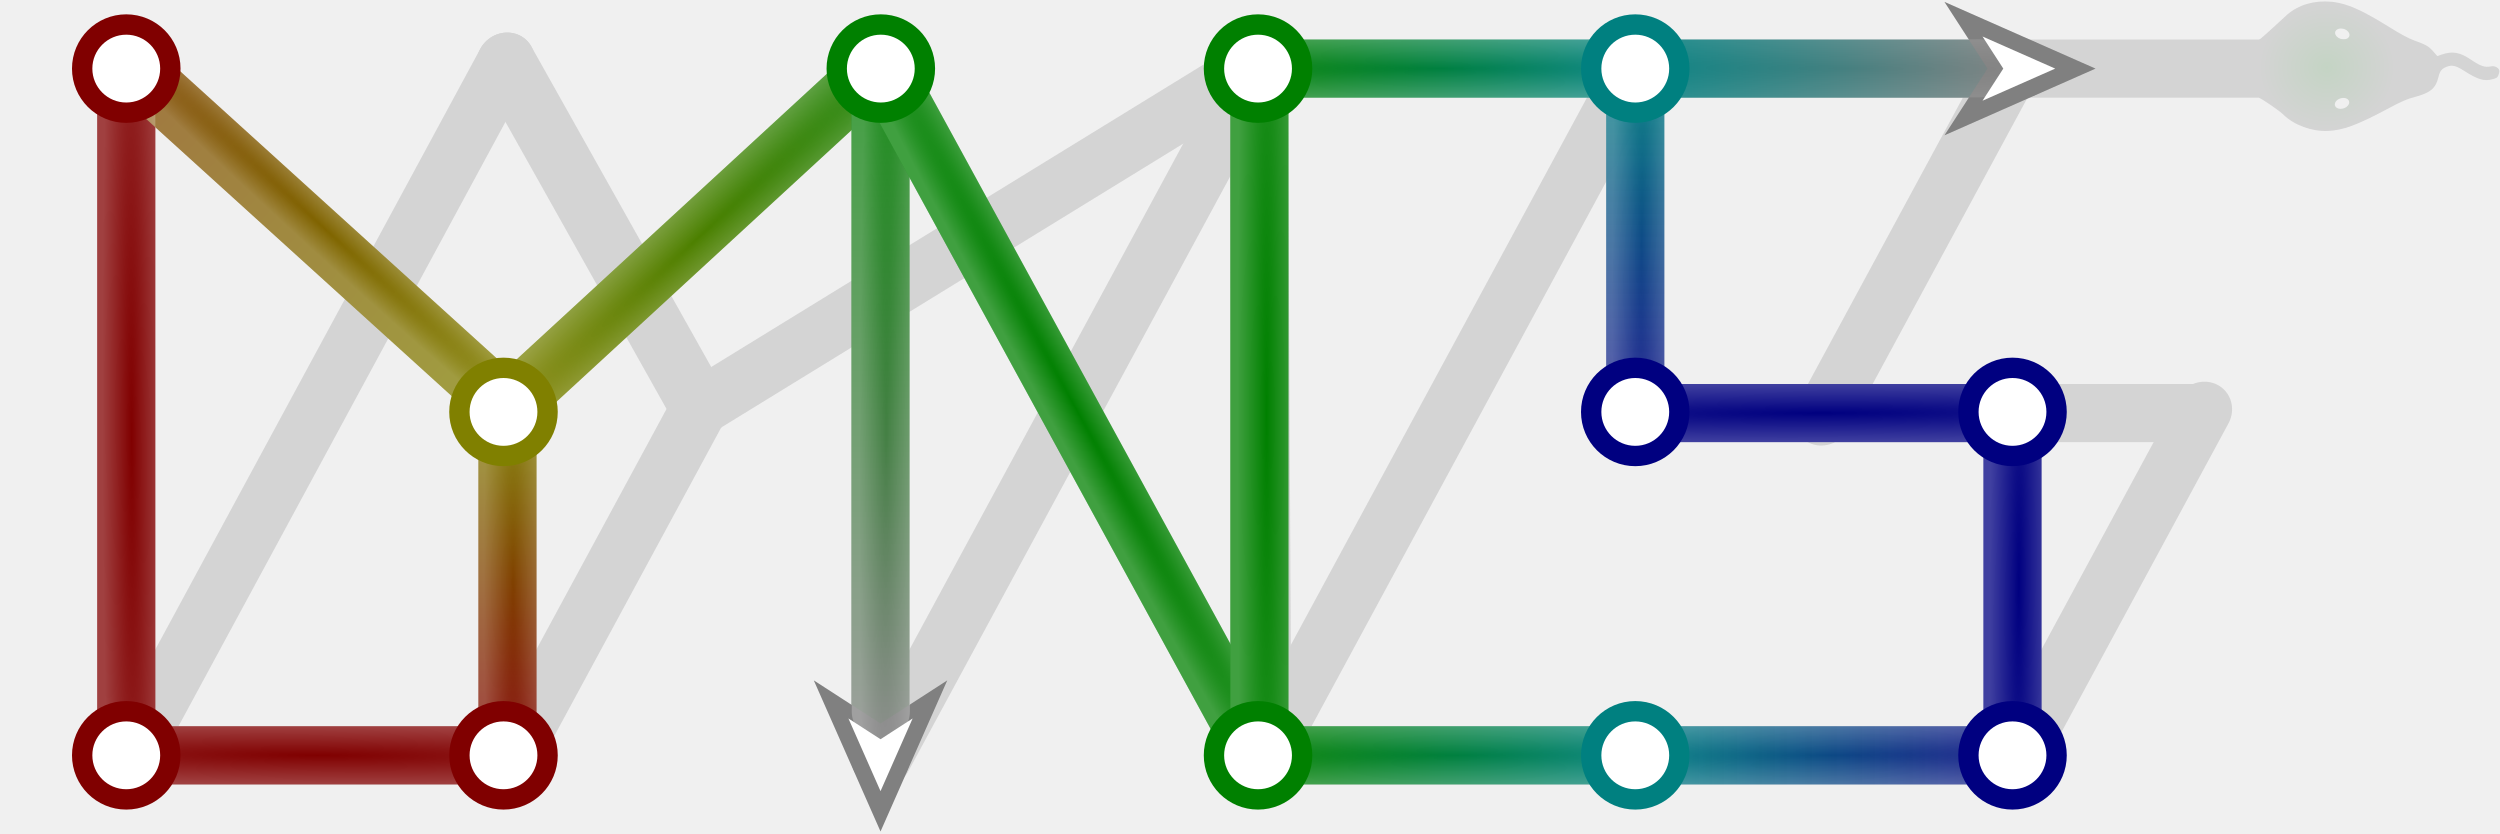
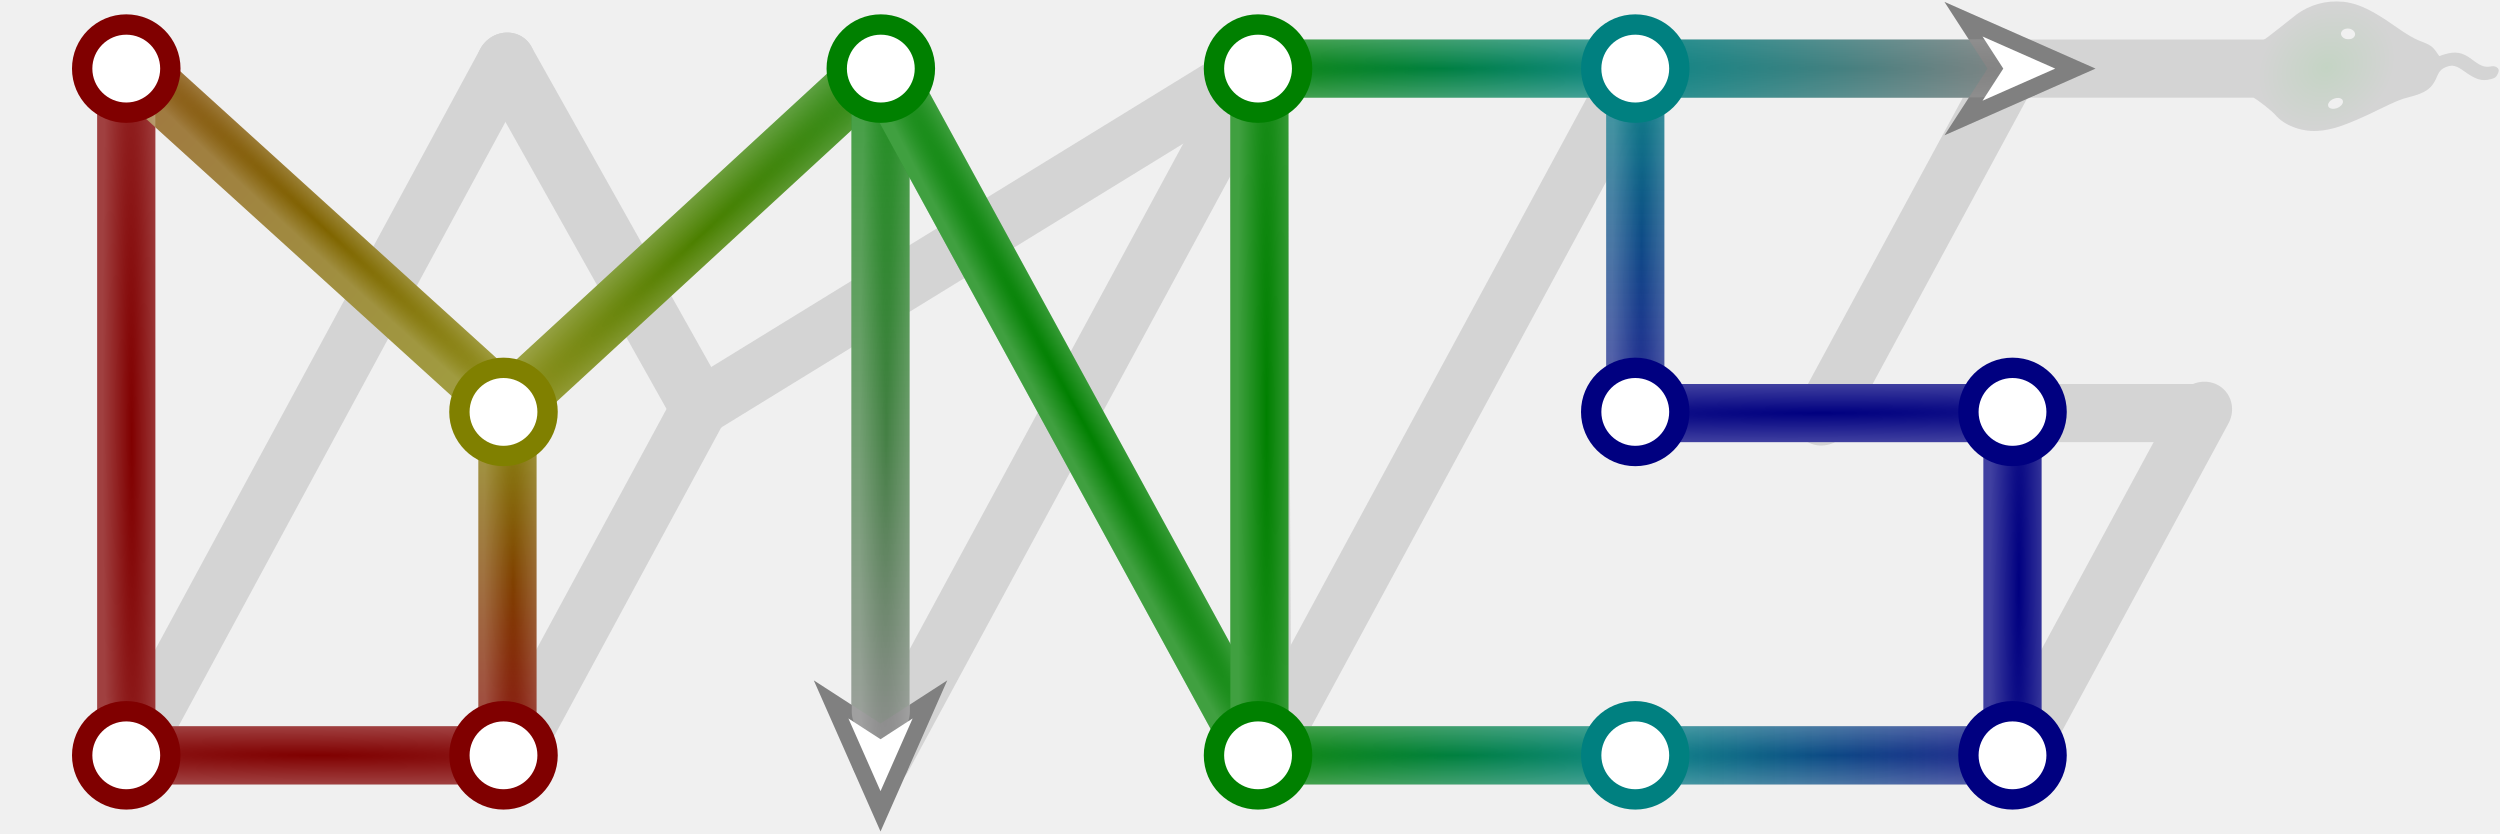
<svg xmlns="http://www.w3.org/2000/svg" xmlns:xlink="http://www.w3.org/1999/xlink" width="25.8mm" height="8.6mm" viewBox="0 0 25.8 8.6" version="1.1" id="svg8">
  <defs id="defs2">
    <linearGradient id="linearGradient1202">
      <stop style="stop-color:#408040;stop-opacity:1" offset="0" id="stop1198" />
      <stop style="stop-color:#808080;stop-opacity:1" offset="1" id="stop1200" />
    </linearGradient>
    <marker orient="auto" refY="0.0" refX="0.0" id="marker1627" style="overflow:visible;">
      <path id="path1625" d="M 0,0 5,-5 -12.5,0 5,5 Z" style="fill:#ffffff;fill-opacity:1;fill-rule:evenodd;stroke:#808080;stroke-width:1.3pt;stroke-opacity:1" transform="matrix(-0.11,0,0,-0.17,-0.47,0)" />
    </marker>
    <marker style="overflow:visible;" id="marker1211" refX="0.0" refY="0.0" orient="auto">
      <path transform="matrix(-0.11,0,0,-0.17,-0.47,0)" style="fill:#ffffff;fill-opacity:1;fill-rule:evenodd;stroke:#ffffff;stroke-width:1.3pt;stroke-opacity:1" d="M 0,0 5,-5 -12.5,0 5,5 Z" id="path1209" />
    </marker>
    <linearGradient id="linearGradient1199">
      <stop id="stop1195" offset="0" style="stop-color:#ffffff;stop-opacity:0" />
      <stop id="stop1197" offset="1" style="stop-color:#ffffff;stop-opacity:0.25" />
    </linearGradient>
    <marker style="overflow:visible;" id="marker7945" refX="0.0" refY="0.0" orient="auto">
      <path transform="matrix(-0.12,0,0,-0.18,-0.6,0)" style="fill:#ffffff;fill-opacity:1;fill-rule:evenodd;stroke:#808080;stroke-width:1.3pt;stroke-opacity:1" d="M 0,0 5,-5 -12.5,0 5,5 Z" id="path7943" />
    </marker>
    <marker style="overflow:visible;" id="marker7809" refX="0.0" refY="0.0" orient="auto">
      <path transform="matrix(-0.12,0,0,-0.2,-0.6,0)" style="fill:#ffffff;fill-opacity:1;fill-rule:evenodd;stroke:#808080;stroke-width:1.3pt;stroke-opacity:1" d="M 0,0 5,-5 -12.5,0 5,5 Z" id="path7807" />
    </marker>
    <marker orient="auto" refY="0.0" refX="0.0" id="Arrow1Mend" style="overflow:visible;">
      <path id="path1286" d="M 0,0 5,-5 -12.5,0 5,5 Z" style="fill:#ffffff;fill-opacity:1;fill-rule:evenodd;stroke:#808080;stroke-width:1.3pt;stroke-opacity:1" transform="matrix(-0.11,0,0,-0.17,-0.47,0)" />
    </marker>
    <marker orient="auto" refY="0.0" refX="0.0" id="Arrow2Mstart" style="overflow:visible">
      <path id="path1301" style="fill-rule:evenodd;stroke-width:0.625;stroke-linejoin:round;stroke:#808080;stroke-opacity:1;fill:#ffffff;fill-opacity:1" d="M 8.719,4.034 L -2.207,0.016 L 8.719,-4.002 C 6.973,-1.63 6.983,1.616 8.719,4.034 z " transform="scale(0.6) translate(0,0)" />
    </marker>
    <linearGradient id="linearGradient1273">
      <stop style="stop-color:#008080;stop-opacity:1" offset="0" id="stop1269" />
      <stop style="stop-color:#000080;stop-opacity:0.882" offset="1" id="stop1271" />
    </linearGradient>
    <linearGradient id="linearGradient1267">
      <stop id="stop1263" offset="0" style="stop-color:#008080;stop-opacity:1" />
      <stop id="stop1265" offset="1" style="stop-color:#808080;stop-opacity:1" />
    </linearGradient>
    <linearGradient id="linearGradient1251">
      <stop style="stop-color:#000080;stop-opacity:1;" offset="0" id="stop1247" />
      <stop style="stop-color:#000080;stop-opacity:1" offset="1" id="stop1249" />
    </linearGradient>
    <linearGradient id="linearGradient1235">
      <stop style="stop-color:#008000;stop-opacity:1;" offset="0" id="stop1231" />
      <stop style="stop-color:#808080;stop-opacity:1" offset="1" id="stop1233" />
    </linearGradient>
    <linearGradient id="linearGradient1227">
      <stop style="stop-color:#800000;stop-opacity:1;" offset="0" id="stop1223" />
      <stop style="stop-color:#800000;stop-opacity:1" offset="1" id="stop1225" />
    </linearGradient>
    <linearGradient id="linearGradient1219">
      <stop style="stop-color:#800000;stop-opacity:1;" offset="0" id="stop1215" />
      <stop style="stop-color:#800000;stop-opacity:1" offset="1" id="stop1217" />
    </linearGradient>
    <linearGradient id="linearGradient1203">
      <stop style="stop-color:#008000;stop-opacity:1" offset="0" id="stop1199" />
      <stop style="stop-color:#008080;stop-opacity:1" offset="1" id="stop1201" />
    </linearGradient>
    <linearGradient id="linearGradient1195">
      <stop style="stop-color:#808000;stop-opacity:1;" offset="0" id="stop1191" />
      <stop style="stop-color:#188000;stop-opacity:1" offset="1" id="stop1193" />
    </linearGradient>
    <linearGradient id="linearGradient1187">
      <stop style="stop-color:#808000;stop-opacity:1;" offset="0" id="stop1183" />
      <stop style="stop-color:#804800;stop-opacity:1" offset="1" id="stop1185" />
    </linearGradient>
    <linearGradient id="linearGradient1179">
      <stop style="stop-color:#808000;stop-opacity:1;" offset="0" id="stop1175" />
      <stop style="stop-color:#800000;stop-opacity:1" offset="1" id="stop1177" />
    </linearGradient>
    <linearGradient xlink:href="#linearGradient1219" id="linearGradient1115" gradientUnits="userSpaceOnUse" gradientTransform="translate(0.5033141,-0.00543768)" x1="0.8" y1="0.728" x2="0.8" y2="7.905" />
    <linearGradient xlink:href="#linearGradient1179" id="linearGradient1117" gradientUnits="userSpaceOnUse" gradientTransform="translate(0.5033141,-0.00543768)" x1="4.733" y1="4.296" x2="4.733" y2="7.911" />
    <linearGradient xlink:href="#linearGradient1235" id="linearGradient1119" gradientUnits="userSpaceOnUse" gradientTransform="translate(0.5033141,-0.00543768)" x1="8.584" y1="0.753" x2="8.607" y2="7.922" />
    <linearGradient xlink:href="#linearGradient1203" id="linearGradient1121" gradientUnits="userSpaceOnUse" gradientTransform="translate(0.5033141,-0.00543768)" x1="12.399" y1="0.8" x2="16.321" y2="0.8" />
    <linearGradient xlink:href="#linearGradient1203" id="linearGradient1123" gradientUnits="userSpaceOnUse" gradientTransform="translate(0.5033141,-0.00543768)" x1="12.588" y1="7.887" x2="16.486" y2="7.887" />
    <linearGradient xlink:href="#linearGradient1267" id="linearGradient1125" gradientUnits="userSpaceOnUse" gradientTransform="matrix(-1,0,0,1,37.2551,-0.00543768)" x1="20.372" y1="0.8" x2="16.38" y2="0.8" />
    <linearGradient xlink:href="#linearGradient1273" id="linearGradient1127" gradientUnits="userSpaceOnUse" gradientTransform="translate(0.5033141,-0.00543768)" x1="16.373" y1="0.812" x2="16.373" y2="4.391" />
    <linearGradient xlink:href="#linearGradient1251" id="linearGradient1129" gradientUnits="userSpaceOnUse" gradientTransform="translate(0.5033141,-0.00543768)" x1="16.321" y1="4.355" x2="20.254" y2="4.355" />
    <linearGradient xlink:href="#linearGradient1273" id="linearGradient1131" gradientUnits="userSpaceOnUse" gradientTransform="translate(0.5033141,-0.00543768)" x1="16.451" y1="7.887" x2="20.348" y2="7.887" />
    <linearGradient xlink:href="#linearGradient1195" id="linearGradient1133" gradientUnits="userSpaceOnUse" gradientTransform="translate(0.5033141,-0.00543768)" x1="4.733" y1="4.296" x2="8.584" y2="0.753" />
    <linearGradient xlink:href="#linearGradient1187" id="linearGradient1135" gradientUnits="userSpaceOnUse" gradientTransform="translate(0.5033141,-0.00543768)" x1="4.733" y1="4.296" x2="0.8" y2="0.728" />
    <linearGradient xlink:href="#linearGradient1227" id="linearGradient1137" gradientUnits="userSpaceOnUse" gradientTransform="translate(0.5033141,-0.00543768)" x1="4.698" y1="7.887" x2="0.835" y2="7.887" />
    <radialGradient xlink:href="#linearGradient1199" id="radialGradient1193" cx="1.359" cy="4.335" fx="1.359" fy="4.335" r="0.3" gradientTransform="matrix(0.9999949,-0.00318012,0.07794581,24.51023,-0.3378629,-101.6208)" gradientUnits="userSpaceOnUse" />
    <radialGradient xlink:href="#linearGradient1199" id="radialGradient1201" cx="4.183" cy="2.525" fx="4.183" fy="2.525" r="2.27" gradientTransform="matrix(0.07266078,-0.07940319,1.514525,1.385921,-0.7762188,-0.7189698)" gradientUnits="userSpaceOnUse" />
    <radialGradient xlink:href="#linearGradient1199" id="radialGradient1203" cx="5.295" cy="6.098" fx="5.295" fy="6.098" r="0.3" gradientTransform="matrix(1,0,0,15.06597,0,-85.77484)" gradientUnits="userSpaceOnUse" />
    <radialGradient xlink:href="#linearGradient1199" id="radialGradient1205" cx="3.27" cy="7.882" fx="3.27" fy="7.882" r="2.235" gradientTransform="matrix(2.612491,0.01585191,-8.143472e-4,0.1342094,-5.266382,6.771992)" gradientUnits="userSpaceOnUse" />
    <radialGradient xlink:href="#linearGradient1199" id="radialGradient1207" cx="7.173" cy="2.803" fx="7.173" fy="2.803" r="2.228" gradientTransform="matrix(1.630044,-1.508667,0.1097869,0.1186196,-4.7889,13.02526)" gradientUnits="userSpaceOnUse" />
    <radialGradient xlink:href="#linearGradient1199" id="radialGradient1267" cx="9.234" cy="4.556" fx="9.234" fy="4.556" r="0.689" gradientTransform="matrix(0.3997704,0.00142296,-0.03406224,9.569504,5.609619,-39.0526)" gradientUnits="userSpaceOnUse" />
    <radialGradient xlink:href="#linearGradient1199" id="radialGradient1581" cx="11.555" cy="4.33" fx="11.555" fy="4.33" r="2.257" gradientTransform="matrix(0.1099478,-0.06018356,1.565891,2.860686,3.053574,-7.385289)" gradientUnits="userSpaceOnUse" />
    <radialGradient xlink:href="#linearGradient1199" id="radialGradient1773" cx="13.071" cy="4.362" fx="13.071" fy="4.362" r="0.3" gradientTransform="matrix(1,0,0,28.86351,0,-121.5326)" gradientUnits="userSpaceOnUse" />
    <radialGradient xlink:href="#linearGradient1199" id="radialGradient1787" cx="14.863" cy="0.795" fx="14.863" fy="0.795" r="2.265" gradientTransform="matrix(2.654357,-1.0476959e-7,0,0.1324621,-24.58905,0.6893138)" gradientUnits="userSpaceOnUse" />
    <radialGradient xlink:href="#linearGradient1199" id="radialGradient1789" cx="15.04" cy="7.882" fx="15.04" fy="7.882" r="2.253" gradientTransform="matrix(2.579156,0,0,0.1331566,-23.75112,6.832125)" gradientUnits="userSpaceOnUse" />
    <radialGradient xlink:href="#linearGradient1199" id="radialGradient1791" cx="18.903" cy="7.882" fx="18.903" fy="7.882" r="2.253" gradientTransform="matrix(-2.621091,0.0104849,-5.3264906e-4,-0.1331554,68.45307,8.732899)" gradientUnits="userSpaceOnUse" />
    <radialGradient xlink:href="#linearGradient1199" id="radialGradient1799" cx="20.835" cy="6.116" fx="20.835" fy="6.116" r="0.3" gradientTransform="matrix(0.9999929,0.0037813,-0.07873493,20.82203,0.4816721,-121.3052)" gradientUnits="userSpaceOnUse" />
    <radialGradient xlink:href="#linearGradient1199" id="radialGradient1801" cx="18.791" cy="4.35" fx="18.791" fy="4.35" r="2.271" gradientTransform="matrix(-3.172472,0.0072818,-3.0325003e-4,-0.1321173,78.40465,4.787767)" gradientUnits="userSpaceOnUse" />
    <radialGradient xlink:href="#linearGradient1199" id="radialGradient1803" cx="16.81" cy="2.596" fx="16.81" fy="2.596" r="0.3" gradientTransform="matrix(-0.9999865,-0.00520304,0.110232,-21.1858,33.46549,57.67891)" gradientUnits="userSpaceOnUse" />
    <radialGradient xlink:href="#linearGradient1199" id="radialGradient1817" cx="19.103" cy="0.795" fx="19.103" fy="0.795" r="2.524" gradientTransform="matrix(-3.968186,-0.01871973,0.00128726,-0.2728728,94.90462,1.368973)" gradientUnits="userSpaceOnUse" />
-     <radialGradient xlink:href="#linearGradient1202" id="radialGradient1204" cx="71.027" cy="62.033" fx="71.027" fy="62.033" r="1.246" gradientTransform="matrix(-0.5695041,0,0,-0.5334036,111.4771,95.11156)" gradientUnits="userSpaceOnUse" />
+     <radialGradient xlink:href="#linearGradient1202" id="radialGradient1204" cx="71.027" cy="62.033" fx="71.027" fy="62.033" r="1.246" gradientTransform="matrix(-0.5695041,0,0.09405344,-0.5334036,105.6405,95.11156)" gradientUnits="userSpaceOnUse" />
  </defs>
  <g id="layer1" transform="translate(-47.01399,-61.3276)" style="display:inline;opacity:0.25">
    <g id="g1082" transform="matrix(1,0,-0.05254659,1,3.792217,-0.00543768)" style="stroke:#808080;stroke-opacity:1">
      <path style="fill:#000000;fill-opacity:1;stroke:#808080;stroke-width:0.6;stroke-linecap:round;stroke-linejoin:miter;stroke-miterlimit:6.897;stroke-dasharray:none;stroke-opacity:1;paint-order:stroke markers fill" d="m 51.697,61.969 -3.506,7.177" id="path940" />
      <path style="fill:#000000;fill-opacity:1;stroke:#808080;stroke-width:0.6;stroke-linecap:round;stroke-linejoin:miter;stroke-miterlimit:6.897;stroke-dasharray:none;stroke-opacity:1;paint-order:stroke markers fill" d="m 53.887,65.537 -1.766,3.614" id="path942" />
      <path style="fill:#000000;fill-opacity:1;stroke:#808080;stroke-width:0.6;stroke-linecap:round;stroke-linejoin:miter;stroke-miterlimit:6.897;stroke-dasharray:none;stroke-opacity:1;paint-order:stroke markers fill" d="m 59.469,61.993 -3.503,7.17" id="path944" />
      <path style="fill:#000000;fill-opacity:1;stroke:#808080;stroke-width:0.6;stroke-linecap:round;stroke-linejoin:miter;stroke-miterlimit:6.897;stroke-dasharray:none;stroke-opacity:1;paint-order:stroke markers fill" d="m 63.344,62.064 -3.462,7.087" id="path946" />
      <path style="fill:#000000;fill-opacity:1;stroke:#808080;stroke-width:0.6;stroke-linecap:round;stroke-linejoin:miter;stroke-miterlimit:6.897;stroke-dasharray:none;stroke-opacity:1;paint-order:stroke markers fill" d="M 67.182,62.041 H 63.261" id="path948" />
      <path style="fill:#000000;fill-opacity:1;stroke:#808080;stroke-width:0.6;stroke-linecap:round;stroke-linejoin:miter;stroke-miterlimit:6.897;stroke-dasharray:none;stroke-opacity:1;paint-order:stroke markers fill" d="M 63.886,69.128 H 59.988" id="path950" />
      <path style="fill:#000000;fill-opacity:1;stroke:#808080;stroke-width:0.6;stroke-linecap:round;stroke-linejoin:miter;stroke-miterlimit:6.897;stroke-dasharray:none;stroke-opacity:1;paint-order:stroke markers fill" d="M 71.234,62.041 H 67.241" id="path952" />
      <path style="fill:#000000;fill-opacity:1;stroke:#808080;stroke-width:0.6;stroke-linecap:round;stroke-linejoin:miter;stroke-miterlimit:6.897;stroke-dasharray:none;stroke-opacity:1;paint-order:stroke markers fill" d="m 67.229,62.052 -1.748,3.579" id="path954" />
      <path style="fill:#000000;fill-opacity:1;stroke:#808080;stroke-width:0.6;stroke-linecap:round;stroke-linejoin:miter;stroke-miterlimit:6.897;stroke-dasharray:none;stroke-opacity:1;paint-order:stroke markers fill" d="M 69.379,65.596 H 65.446" id="path956" />
      <path style="fill:#000000;fill-opacity:1;stroke:#808080;stroke-width:0.6;stroke-linecap:round;stroke-linejoin:miter;stroke-miterlimit:6.897;stroke-dasharray:none;stroke-opacity:1;paint-order:stroke markers fill" d="m 67.654,69.151 1.748,-3.579" id="path958" />
      <path style="fill:#000000;fill-opacity:1;stroke:#808080;stroke-width:0.6;stroke-linecap:round;stroke-linejoin:miter;stroke-miterlimit:6.897;stroke-dasharray:none;stroke-opacity:1;paint-order:stroke markers fill" d="M 67.748,69.128 H 63.85" id="path960" />
      <path style="fill:#000000;fill-opacity:1;stroke:#808080;stroke-width:0.6;stroke-linecap:round;stroke-linejoin:miter;stroke-miterlimit:6.897;stroke-dasharray:none;stroke-opacity:1;paint-order:stroke markers fill" d="M 59.882,69.151 59.469,61.993" id="path962" />
      <path style="fill:#000000;fill-opacity:1;stroke:#808080;stroke-width:0.6;stroke-linecap:round;stroke-linejoin:miter;stroke-miterlimit:6.897;stroke-dasharray:none;stroke-opacity:1;paint-order:stroke markers fill" d="m 53.887,65.537 5.582,-3.544" id="path964" />
      <path style="fill:#000000;fill-opacity:1;stroke:#808080;stroke-width:0.6;stroke-linecap:round;stroke-linejoin:miter;stroke-miterlimit:6.897;stroke-dasharray:none;stroke-opacity:1;paint-order:stroke markers fill" d="M 53.887,65.537 51.697,61.969" id="path966" />
      <path style="fill:#000000;fill-opacity:1;stroke:#808080;stroke-width:0.6;stroke-linecap:round;stroke-linejoin:miter;stroke-miterlimit:6.897;stroke-dasharray:none;stroke-opacity:1;paint-order:stroke markers fill" d="M 48.235,69.128 H 52.097" id="path968" />
    </g>
-     <path style="fill:url(#radialGradient1204);fill-opacity:1;stroke:none;stroke-width:0.01;stroke-opacity:1" d="m 71.073,61.346 c -0.173,-0.017 -0.338,0.03 -0.458,0.135 -0.045,0.039 -0.263,0.247 -0.288,0.257 l -6.6e-5,0.598 c 2.24e-4,0.008 -9.8e-5,-0.007 0,0 0.055,0.027 0.214,0.137 0.252,0.175 0.11,0.108 0.293,0.175 0.459,0.168 0.156,-0.007 0.299,-0.059 0.612,-0.226 0.15,-0.08 0.2,-0.102 0.279,-0.123 0.167,-0.044 0.223,-0.09 0.25,-0.208 0.015,-0.062 0.034,-0.086 0.086,-0.106 0.055,-0.021 0.095,-0.011 0.181,0.044 0.139,0.089 0.206,0.109 0.291,0.085 0.043,-0.012 0.05,-0.016 0.06,-0.04 0.006,-0.014 0.011,-0.035 0.01,-0.046 -0.002,-0.03 -0.045,-0.054 -0.082,-0.047 -0.069,0.014 -0.108,7.56e-4 -0.221,-0.075 -0.104,-0.07 -0.182,-0.083 -0.287,-0.048 l -0.05,0.017 -0.042,-0.048 c -0.047,-0.053 -0.074,-0.069 -0.197,-0.113 -0.055,-0.02 -0.142,-0.066 -0.25,-0.134 -0.197,-0.123 -0.321,-0.188 -0.433,-0.227 -0.058,-0.02 -0.116,-0.033 -0.174,-0.039 z m 0.095,0.276 c 0.011,-5.9e-4 0.023,9.18e-4 0.035,0.004 0.04,0.013 0.065,0.046 0.056,0.074 -0.009,0.028 -0.048,0.041 -0.088,0.029 -0.04,-0.012 -0.066,-0.046 -0.057,-0.074 0.006,-0.019 0.027,-0.032 0.054,-0.033 z m 0.027,0.716 c 0.03,-9.27e-4 0.054,0.012 0.061,0.034 0.009,0.028 -0.016,0.062 -0.057,0.074 -0.04,0.012 -0.079,-5.06e-4 -0.088,-0.029 -0.009,-0.028 0.016,-0.062 0.057,-0.074 0.009,-0.003 0.018,-0.004 0.027,-0.005 z" id="path1176" />
+     <path style="fill:url(#radialGradient1204);fill-opacity:1;stroke:none;stroke-width:0.01;stroke-opacity:1" d="m 71.191,61.346 c -0.17,-0.017 -0.343,0.03 -0.482,0.135 -0.052,0.039 -0.307,0.247 -0.333,0.257 l -0.105,0.598 c -0.001,0.008 0.001,-0.007 0,0 0.05,0.027 0.19,0.137 0.222,0.175 0.091,0.108 0.262,0.175 0.429,0.168 0.157,-0.007 0.31,-0.059 0.652,-0.226 0.164,-0.08 0.218,-0.102 0.301,-0.123 0.174,-0.044 0.238,-0.09 0.287,-0.208 0.026,-0.062 0.049,-0.086 0.104,-0.106 0.059,-0.021 0.097,-0.011 0.174,0.044 0.123,0.089 0.187,0.109 0.276,0.085 0.045,-0.012 0.052,-0.016 0.067,-0.04 0.009,-0.014 0.017,-0.035 0.018,-0.046 0.003,-0.03 -0.035,-0.054 -0.074,-0.047 -0.071,0.014 -0.108,7.56e-4 -0.208,-0.075 -0.092,-0.07 -0.167,-0.083 -0.279,-0.048 l -0.053,0.017 -0.034,-0.048 c -0.037,-0.053 -0.062,-0.069 -0.177,-0.113 -0.051,-0.02 -0.13,-0.066 -0.226,-0.134 -0.175,-0.123 -0.288,-0.188 -0.393,-0.227 -0.054,-0.02 -0.11,-0.033 -0.167,-0.039 z m 0.046,0.276 c 0.011,-5.9e-4 0.023,9.18e-4 0.034,0.004 0.038,0.013 0.057,0.046 0.043,0.074 -0.014,0.028 -0.056,0.041 -0.093,0.029 -0.038,-0.012 -0.058,-0.046 -0.043,-0.074 0.01,-0.019 0.033,-0.032 0.06,-0.033 z m -0.099,0.716 c 0.03,-9.27e-4 0.052,0.012 0.055,0.034 0.004,0.028 -0.027,0.062 -0.07,0.074 -0.042,0.012 -0.079,-5.06e-4 -0.083,-0.029 -0.004,-0.028 0.027,-0.062 0.07,-0.074 0.009,-0.003 0.019,-0.004 0.028,-0.005 z" id="path1176" />
  </g>
  <g id="layer2" style="display:inline" transform="translate(-1e-6,-0.087051)">
    <path style="display:inline;fill:#ffffff;fill-opacity:1;stroke:url(#linearGradient1115);stroke-width:0.6;stroke-linecap:round;stroke-linejoin:miter;stroke-miterlimit:6.897;stroke-dasharray:none;stroke-opacity:1;paint-order:stroke markers fill" d="M 1.303,0.723 V 7.899" id="path1096" />
    <path style="display:inline;fill:#ffffff;fill-opacity:1;stroke:url(#linearGradient1117);stroke-width:0.6;stroke-linecap:round;stroke-linejoin:miter;stroke-miterlimit:6.897;stroke-dasharray:none;stroke-opacity:1;paint-order:stroke markers fill" d="m 5.237,4.291 v 3.614" id="path1098" />
    <path style="display:inline;fill:#ffffff;fill-opacity:1;stroke:url(#linearGradient1121);stroke-width:0.6;stroke-linecap:round;stroke-linejoin:miter;stroke-miterlimit:6.897;stroke-dasharray:none;stroke-opacity:1;paint-order:stroke markers fill" d="M 16.824,0.795 H 12.902" id="path1104" />
    <path style="display:inline;fill:#ffffff;fill-opacity:1;stroke:url(#linearGradient1123);stroke-width:0.6;stroke-linecap:round;stroke-linejoin:miter;stroke-miterlimit:6.897;stroke-dasharray:none;stroke-opacity:1;paint-order:stroke markers fill" d="M 16.989,7.882 H 13.091" id="path1106" />
    <path style="display:inline;fill:#ffffff;fill-opacity:1;stroke:url(#linearGradient1125);stroke-width:0.6;stroke-linecap:round;stroke-linejoin:miter;stroke-miterlimit:6.897;stroke-dasharray:none;stroke-opacity:1;marker-end:url(#marker1627);paint-order:stroke markers fill" d="m 16.883,0.795 h 3.992" id="path1108" />
    <path style="display:inline;fill:#ffffff;fill-opacity:1;stroke:url(#linearGradient1127);stroke-width:0.6;stroke-linecap:round;stroke-linejoin:miter;stroke-miterlimit:6.897;stroke-dasharray:none;stroke-opacity:1;paint-order:stroke markers fill" d="M 16.876,0.806 V 4.385" id="path1112" />
    <path style="display:inline;fill:#ffffff;fill-opacity:1;stroke:url(#linearGradient1129);stroke-width:0.6;stroke-linecap:round;stroke-linejoin:miter;stroke-miterlimit:6.897;stroke-dasharray:none;stroke-opacity:1;paint-order:stroke markers fill" d="M 20.757,4.35 H 16.824" id="path1114" />
    <path style="display:inline;fill:#ffffff;fill-opacity:1;stroke:#000080;stroke-width:0.6;stroke-linecap:round;stroke-linejoin:miter;stroke-miterlimit:6.897;stroke-dasharray:none;stroke-opacity:1;paint-order:stroke markers fill" d="M 20.769,7.905 V 4.326" id="path1116" />
    <path style="display:inline;fill:#ffffff;fill-opacity:1;stroke:url(#linearGradient1131);stroke-width:0.6;stroke-linecap:round;stroke-linejoin:miter;stroke-miterlimit:6.897;stroke-dasharray:none;stroke-opacity:1;paint-order:stroke markers fill" d="M 20.852,7.882 H 16.954" id="path1118" />
    <path style="display:inline;fill:#ffffff;fill-opacity:1;stroke:url(#linearGradient1133);stroke-width:0.6;stroke-linecap:round;stroke-linejoin:miter;stroke-miterlimit:6.897;stroke-dasharray:none;stroke-opacity:1;paint-order:stroke markers fill" d="M 5.237,4.291 9.087,0.747" id="path1122" />
    <path id="path1055" d="M 5.237,4.291 9.087,0.747" style="display:inline;fill:#ffffff;fill-opacity:1;stroke:url(#radialGradient1207);stroke-width:0.6;stroke-linecap:round;stroke-linejoin:miter;stroke-miterlimit:6.897;stroke-dasharray:none;stroke-opacity:1;paint-order:stroke markers fill" />
    <path style="display:inline;fill:#ffffff;fill-opacity:1;stroke:url(#linearGradient1119);stroke-width:0.6;stroke-linecap:round;stroke-linejoin:miter;stroke-miterlimit:6.897;stroke-dasharray:none;stroke-opacity:1;marker-end:url(#Arrow1Mend);paint-order:stroke markers fill" d="M 9.087,0.747 V 7.917" id="path1100" />
    <path style="display:inline;fill:#ffffff;fill-opacity:1;stroke:url(#linearGradient1135);stroke-width:0.6;stroke-linecap:round;stroke-linejoin:miter;stroke-miterlimit:6.897;stroke-dasharray:none;stroke-opacity:1;paint-order:stroke markers fill" d="M 5.237,4.291 1.303,0.723" id="path1124" />
    <path style="display:inline;fill:#ffffff;fill-opacity:1;stroke:url(#linearGradient1137);stroke-width:0.6;stroke-linecap:round;stroke-linejoin:miter;stroke-miterlimit:6.897;stroke-dasharray:none;stroke-opacity:1;paint-order:stroke markers fill" d="m 1.339,7.882 h 3.862" id="path1126" />
    <path id="path1031" d="M 1.303,0.723 V 7.899" style="display:inline;fill:#ffffff;fill-opacity:1;stroke:url(#radialGradient1193);stroke-width:0.6;stroke-linecap:round;stroke-linejoin:miter;stroke-miterlimit:6.897;stroke-dasharray:none;stroke-opacity:1;paint-order:stroke markers fill" />
    <path id="path1033" d="m 5.237,4.291 v 3.614" style="display:inline;fill:#ffffff;fill-opacity:1;stroke:url(#radialGradient1203);stroke-width:0.6;stroke-linecap:round;stroke-linejoin:miter;stroke-miterlimit:6.897;stroke-dasharray:none;stroke-opacity:1;paint-order:stroke markers fill" />
    <path id="path1035" d="m 9.087,0.747 0.003,6.682" style="display:inline;fill:#ffffff;fill-opacity:1;stroke:url(#radialGradient1267);stroke-width:0.6;stroke-linecap:round;stroke-linejoin:miter;stroke-miterlimit:6.897;stroke-dasharray:none;stroke-opacity:1;paint-order:stroke markers fill" />
    <path style="display:inline;fill:#ffffff;fill-opacity:1;stroke:#008000;stroke-width:0.6;stroke-linecap:round;stroke-linejoin:miter;stroke-miterlimit:6.897;stroke-dasharray:none;stroke-opacity:1;paint-order:stroke markers fill" d="M 12.997,7.905 9.087,0.747" id="path1120" />
    <path id="path1039" d="M 16.824,0.795 H 12.902" style="display:inline;fill:#ffffff;fill-opacity:1;stroke:url(#radialGradient1787);stroke-width:0.6;stroke-linecap:round;stroke-linejoin:miter;stroke-miterlimit:6.897;stroke-dasharray:none;stroke-opacity:1;paint-order:stroke markers fill" />
    <path id="path1041" d="M 16.989,7.882 H 13.091" style="display:inline;fill:#ffffff;fill-opacity:1;stroke:url(#radialGradient1789);stroke-width:0.6;stroke-linecap:round;stroke-linejoin:miter;stroke-miterlimit:6.897;stroke-dasharray:none;stroke-opacity:1;paint-order:stroke markers fill" />
    <path id="path1043" d="m 16.883,0.795 3.548,-0.003" style="display:inline;fill:#ffffff;fill-opacity:1;stroke:url(#radialGradient1817);stroke-width:0.6;stroke-linecap:round;stroke-linejoin:miter;stroke-miterlimit:6.897;stroke-dasharray:none;stroke-opacity:1;paint-order:stroke markers fill" />
    <path id="path1045" d="M 16.876,0.806 V 4.385" style="display:inline;fill:#ffffff;fill-opacity:1;stroke:url(#radialGradient1803);stroke-width:0.6;stroke-linecap:round;stroke-linejoin:miter;stroke-miterlimit:6.897;stroke-dasharray:none;stroke-opacity:1;paint-order:stroke markers fill" />
    <path id="path1047" d="M 20.757,4.35 H 16.824" style="display:inline;fill:#ffffff;fill-opacity:1;stroke:url(#radialGradient1801);stroke-width:0.6;stroke-linecap:round;stroke-linejoin:miter;stroke-miterlimit:6.897;stroke-dasharray:none;stroke-opacity:1;paint-order:stroke markers fill" />
    <path id="path1049" d="M 20.769,7.905 V 4.326" style="display:inline;fill:#ffffff;fill-opacity:1;stroke:url(#radialGradient1799);stroke-width:0.6;stroke-linecap:round;stroke-linejoin:miter;stroke-miterlimit:6.897;stroke-dasharray:none;stroke-opacity:1;paint-order:stroke markers fill" />
    <path id="path1051" d="M 20.852,7.882 H 16.954" style="display:inline;fill:#ffffff;fill-opacity:1;stroke:url(#radialGradient1791);stroke-width:0.6;stroke-linecap:round;stroke-linejoin:miter;stroke-miterlimit:6.897;stroke-dasharray:none;stroke-opacity:1;paint-order:stroke markers fill" />
    <path id="path1053" d="M 12.997,7.905 9.087,0.747" style="display:inline;fill:#ffffff;fill-opacity:1;stroke:url(#radialGradient1581);stroke-width:0.6;stroke-linecap:round;stroke-linejoin:miter;stroke-miterlimit:6.897;stroke-dasharray:none;stroke-opacity:1;paint-order:stroke markers fill" />
    <path style="display:inline;fill:#ffffff;fill-opacity:1;stroke:#008000;stroke-width:0.6;stroke-linecap:round;stroke-linejoin:miter;stroke-miterlimit:6.897;stroke-dasharray:none;stroke-opacity:1;paint-order:stroke markers fill" d="M 12.997,0.818 V 7.905" id="path1102" />
    <path id="path1057" d="M 5.237,4.291 1.303,0.723" style="display:inline;fill:#ffffff;fill-opacity:1;stroke:url(#radialGradient1201);stroke-width:0.6;stroke-linecap:round;stroke-linejoin:miter;stroke-miterlimit:6.897;stroke-dasharray:none;stroke-opacity:1;paint-order:stroke markers fill" />
    <path id="path1059" d="m 1.339,7.882 h 3.862" style="display:inline;fill:#ffffff;fill-opacity:1;stroke:url(#radialGradient1205);stroke-width:0.6;stroke-linecap:round;stroke-linejoin:miter;stroke-miterlimit:6.897;stroke-dasharray:none;stroke-opacity:1;paint-order:stroke markers fill" />
    <circle r="0.35" cy="4.338" cx="5.196" id="circle1061" style="display:inline;opacity:1;vector-effect:none;fill:#ffffff;fill-opacity:1;stroke:#808000;stroke-width:0.42;stroke-linecap:butt;stroke-linejoin:miter;stroke-miterlimit:6.897;stroke-dasharray:none;stroke-dashoffset:0;stroke-opacity:1;paint-order:stroke markers fill" />
    <circle r="0.35" cy="4.338" cx="16.876" id="circle1063" style="display:inline;opacity:1;vector-effect:none;fill:#ffffff;fill-opacity:1;stroke:#000080;stroke-width:0.42;stroke-linecap:butt;stroke-linejoin:miter;stroke-miterlimit:6.897;stroke-dasharray:none;stroke-dashoffset:0;stroke-opacity:1;paint-order:stroke markers fill" />
    <circle r="0.35" cy="4.338" cx="20.769" id="circle1065" style="display:inline;opacity:1;vector-effect:none;fill:#ffffff;fill-opacity:1;stroke:#000080;stroke-width:0.42;stroke-linecap:butt;stroke-linejoin:miter;stroke-miterlimit:6.897;stroke-dasharray:none;stroke-dashoffset:0;stroke-opacity:1;paint-order:stroke markers fill" />
    <circle r="0.35" cy="7.882" cx="1.303" id="circle1067" style="display:inline;opacity:1;vector-effect:none;fill:#ffffff;fill-opacity:1;stroke:#800000;stroke-width:0.42;stroke-linecap:butt;stroke-linejoin:miter;stroke-miterlimit:6.897;stroke-dasharray:none;stroke-dashoffset:0;stroke-opacity:1;paint-order:stroke markers fill" />
    <circle r="0.35" cy="7.882" cx="5.196" id="circle1069" style="display:inline;opacity:1;vector-effect:none;fill:#ffffff;fill-opacity:1;stroke:#800000;stroke-width:0.42;stroke-linecap:butt;stroke-linejoin:miter;stroke-miterlimit:6.897;stroke-dasharray:none;stroke-dashoffset:0;stroke-opacity:1;paint-order:stroke markers fill" />
    <path id="path1037" d="M 12.997,0.818 V 7.905" style="display:inline;fill:#ffffff;fill-opacity:1;stroke:url(#radialGradient1773);stroke-width:0.6;stroke-linecap:round;stroke-linejoin:miter;stroke-miterlimit:6.897;stroke-dasharray:none;stroke-opacity:1;paint-order:stroke markers fill" />
    <circle r="0.35" cy="7.882" cx="12.983" id="circle1071" style="display:inline;opacity:1;vector-effect:none;fill:#ffffff;fill-opacity:1;stroke:#008000;stroke-width:0.42;stroke-linecap:butt;stroke-linejoin:miter;stroke-miterlimit:6.897;stroke-dasharray:none;stroke-dashoffset:0;stroke-opacity:1;paint-order:stroke markers fill" />
    <circle r="0.35" cy="7.882" cx="16.876" id="circle1073" style="display:inline;opacity:1;vector-effect:none;fill:#ffffff;fill-opacity:1;stroke:#008080;stroke-width:0.42;stroke-linecap:butt;stroke-linejoin:miter;stroke-miterlimit:6.897;stroke-dasharray:none;stroke-dashoffset:0;stroke-opacity:1;paint-order:stroke markers fill" />
    <circle r="0.35" cy="7.882" cx="20.769" id="circle1075" style="display:inline;opacity:1;vector-effect:none;fill:#ffffff;fill-opacity:1;stroke:#000080;stroke-width:0.42;stroke-linecap:butt;stroke-linejoin:miter;stroke-miterlimit:6.897;stroke-dasharray:none;stroke-dashoffset:0;stroke-opacity:1;paint-order:stroke markers fill" />
    <circle r="0.35" cy="0.795" cx="1.303" id="circle1077" style="display:inline;opacity:1;vector-effect:none;fill:#ffffff;fill-opacity:1;stroke:#800000;stroke-width:0.42;stroke-linecap:butt;stroke-linejoin:miter;stroke-miterlimit:6.897;stroke-dasharray:none;stroke-dashoffset:0;stroke-opacity:1;paint-order:stroke markers fill" />
    <circle r="0.35" cy="0.795" cx="9.09" id="circle1079" style="display:inline;opacity:1;vector-effect:none;fill:#ffffff;fill-opacity:1;stroke:#008000;stroke-width:0.42;stroke-linecap:butt;stroke-linejoin:miter;stroke-miterlimit:6.897;stroke-dasharray:none;stroke-dashoffset:0;stroke-opacity:1;paint-order:stroke markers fill" />
    <circle r="0.35" cy="0.795" cx="12.983" id="circle1081" style="display:inline;opacity:1;vector-effect:none;fill:#ffffff;fill-opacity:1;stroke:#008000;stroke-width:0.42;stroke-linecap:butt;stroke-linejoin:miter;stroke-miterlimit:6.897;stroke-dasharray:none;stroke-dashoffset:0;stroke-opacity:1;paint-order:stroke markers fill" />
    <circle r="0.35" cy="0.795" cx="16.876" id="circle1083" style="display:inline;opacity:1;vector-effect:none;fill:#ffffff;fill-opacity:1;stroke:#008080;stroke-width:0.42;stroke-linecap:butt;stroke-linejoin:miter;stroke-miterlimit:6.897;stroke-dasharray:none;stroke-dashoffset:0;stroke-opacity:1;paint-order:stroke markers fill" />
    <path style="fill:#1e1e27;fill-opacity:1;stroke:#000000;stroke-width:0.011;stroke-opacity:1" d="m 34.566,-0.815 c -2.52e-4,-1.235e-4 -7.86e-4,-9.146e-4 -0.001,-0.001 v 0.046 c 0.002,0.006 0.002,-0.014 0.001,-0.045 z" id="path1064" />
  </g>
</svg>
